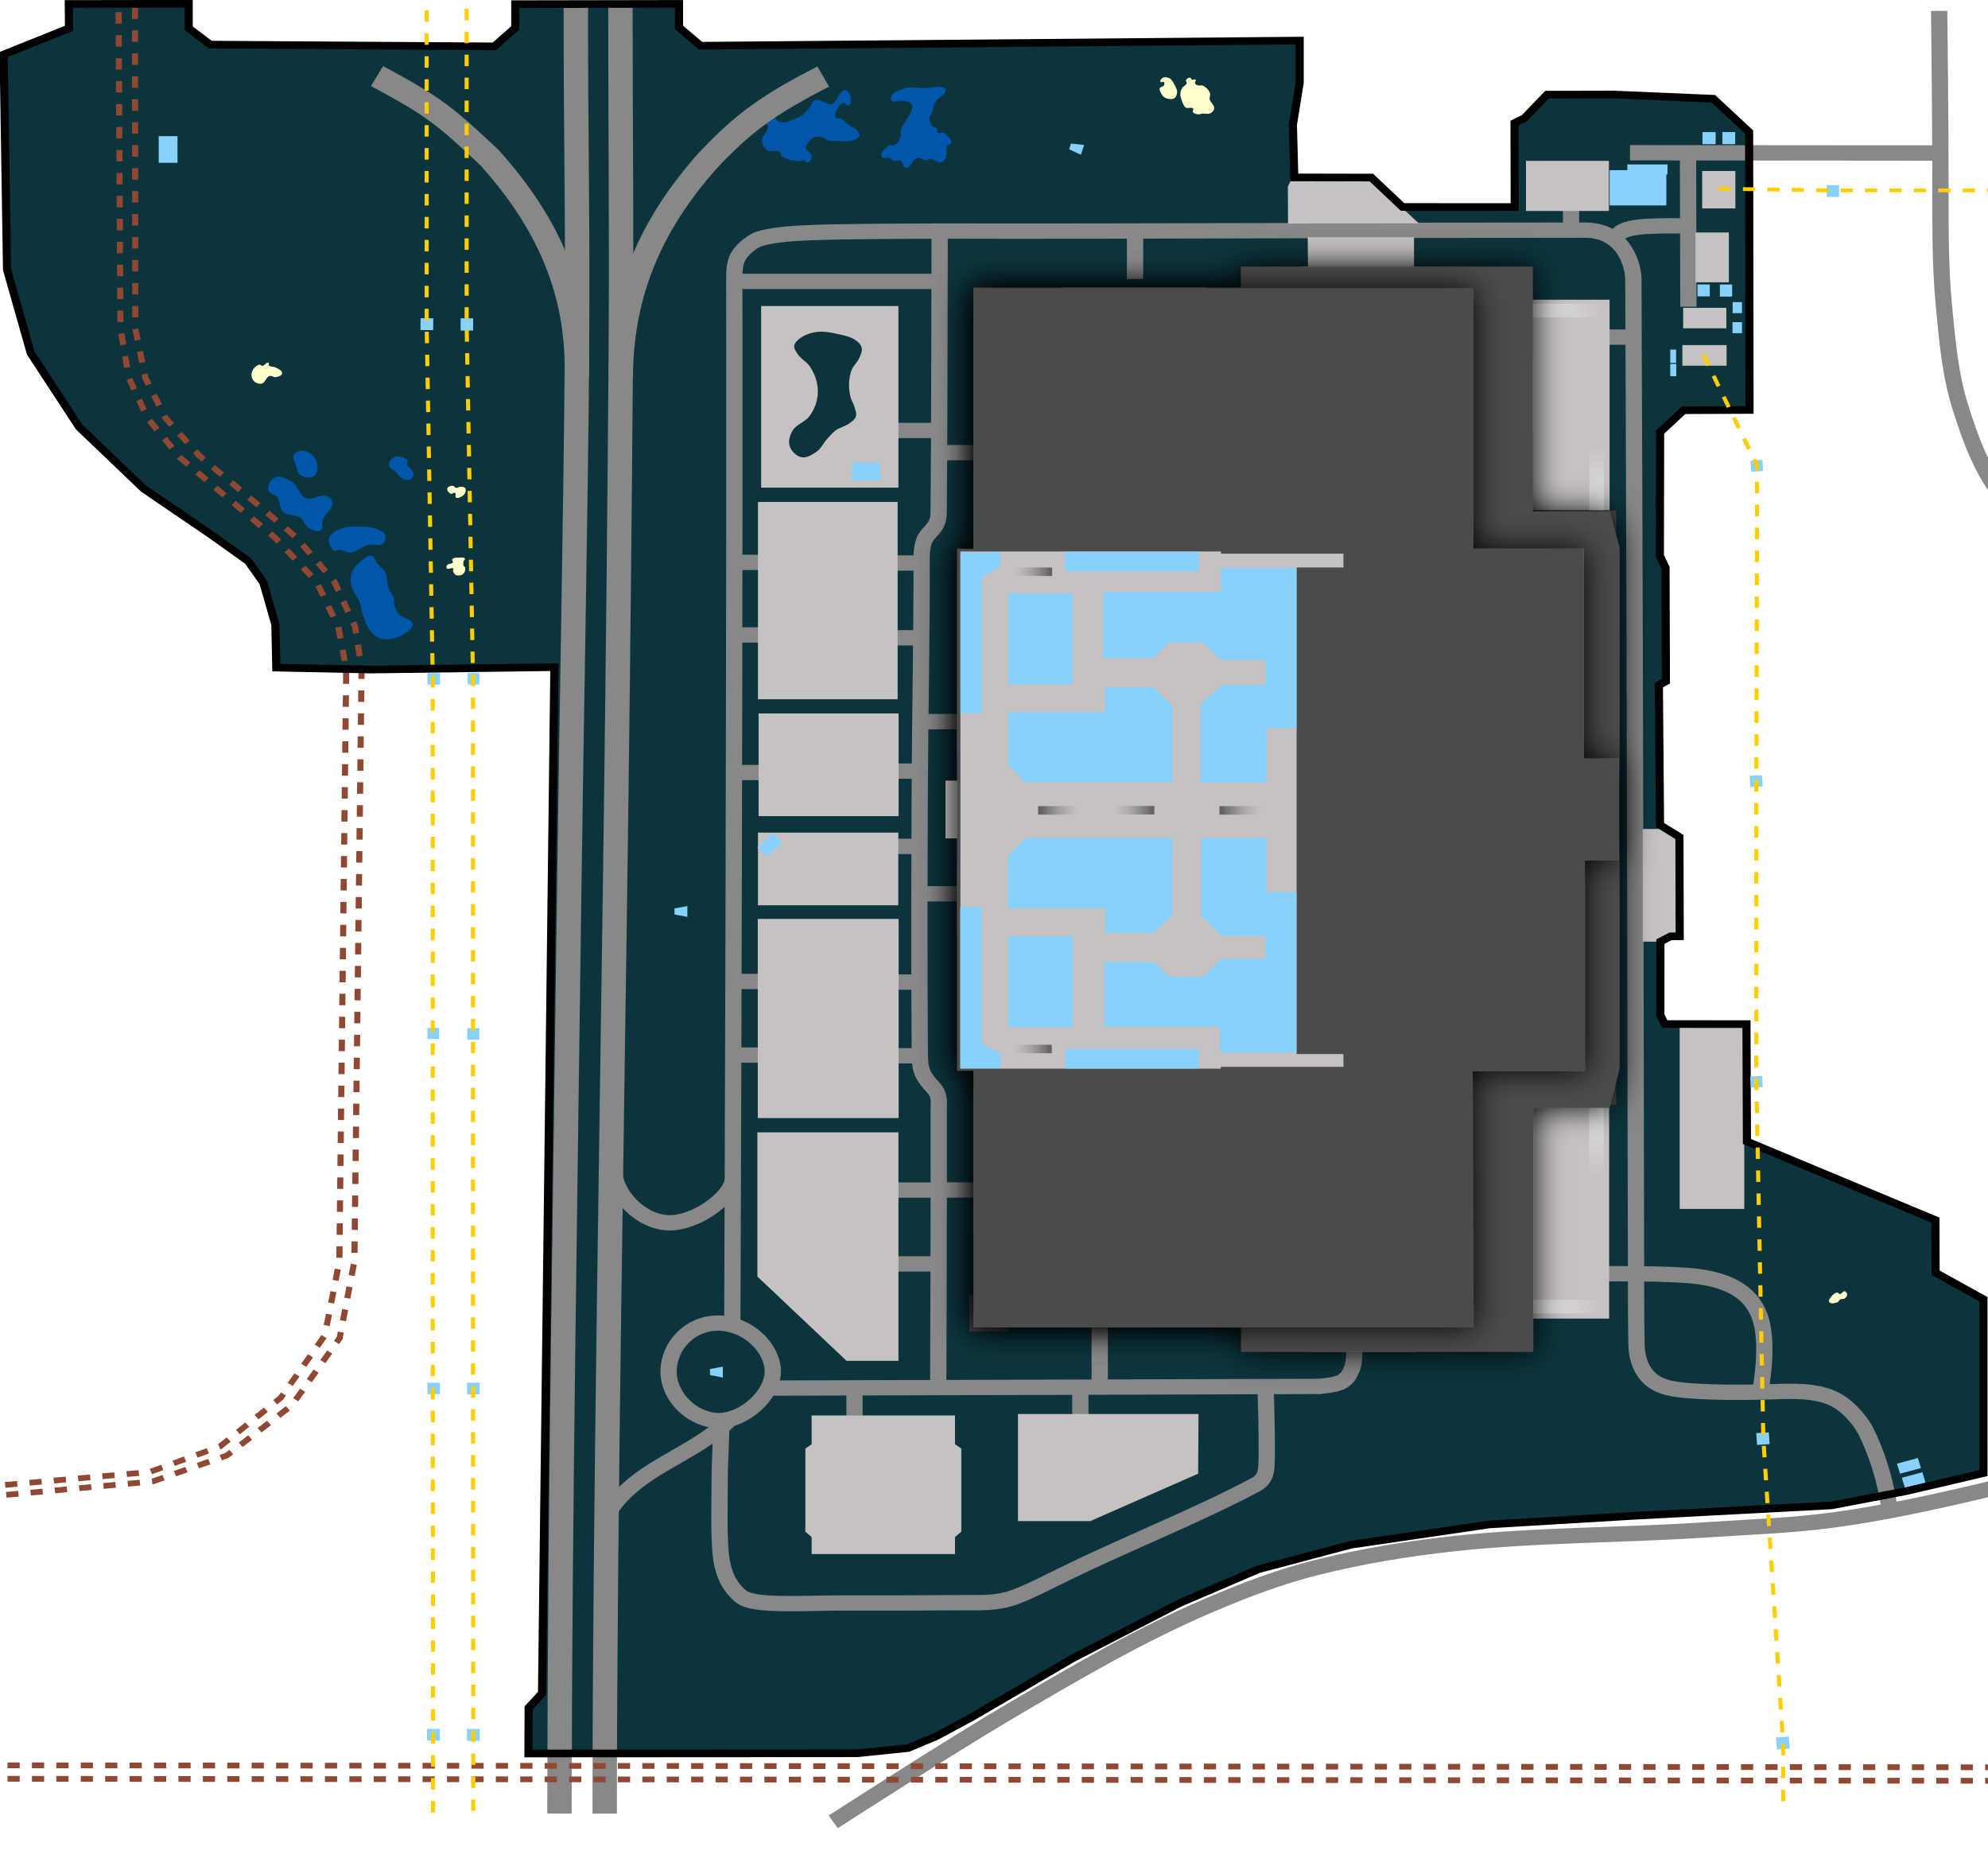
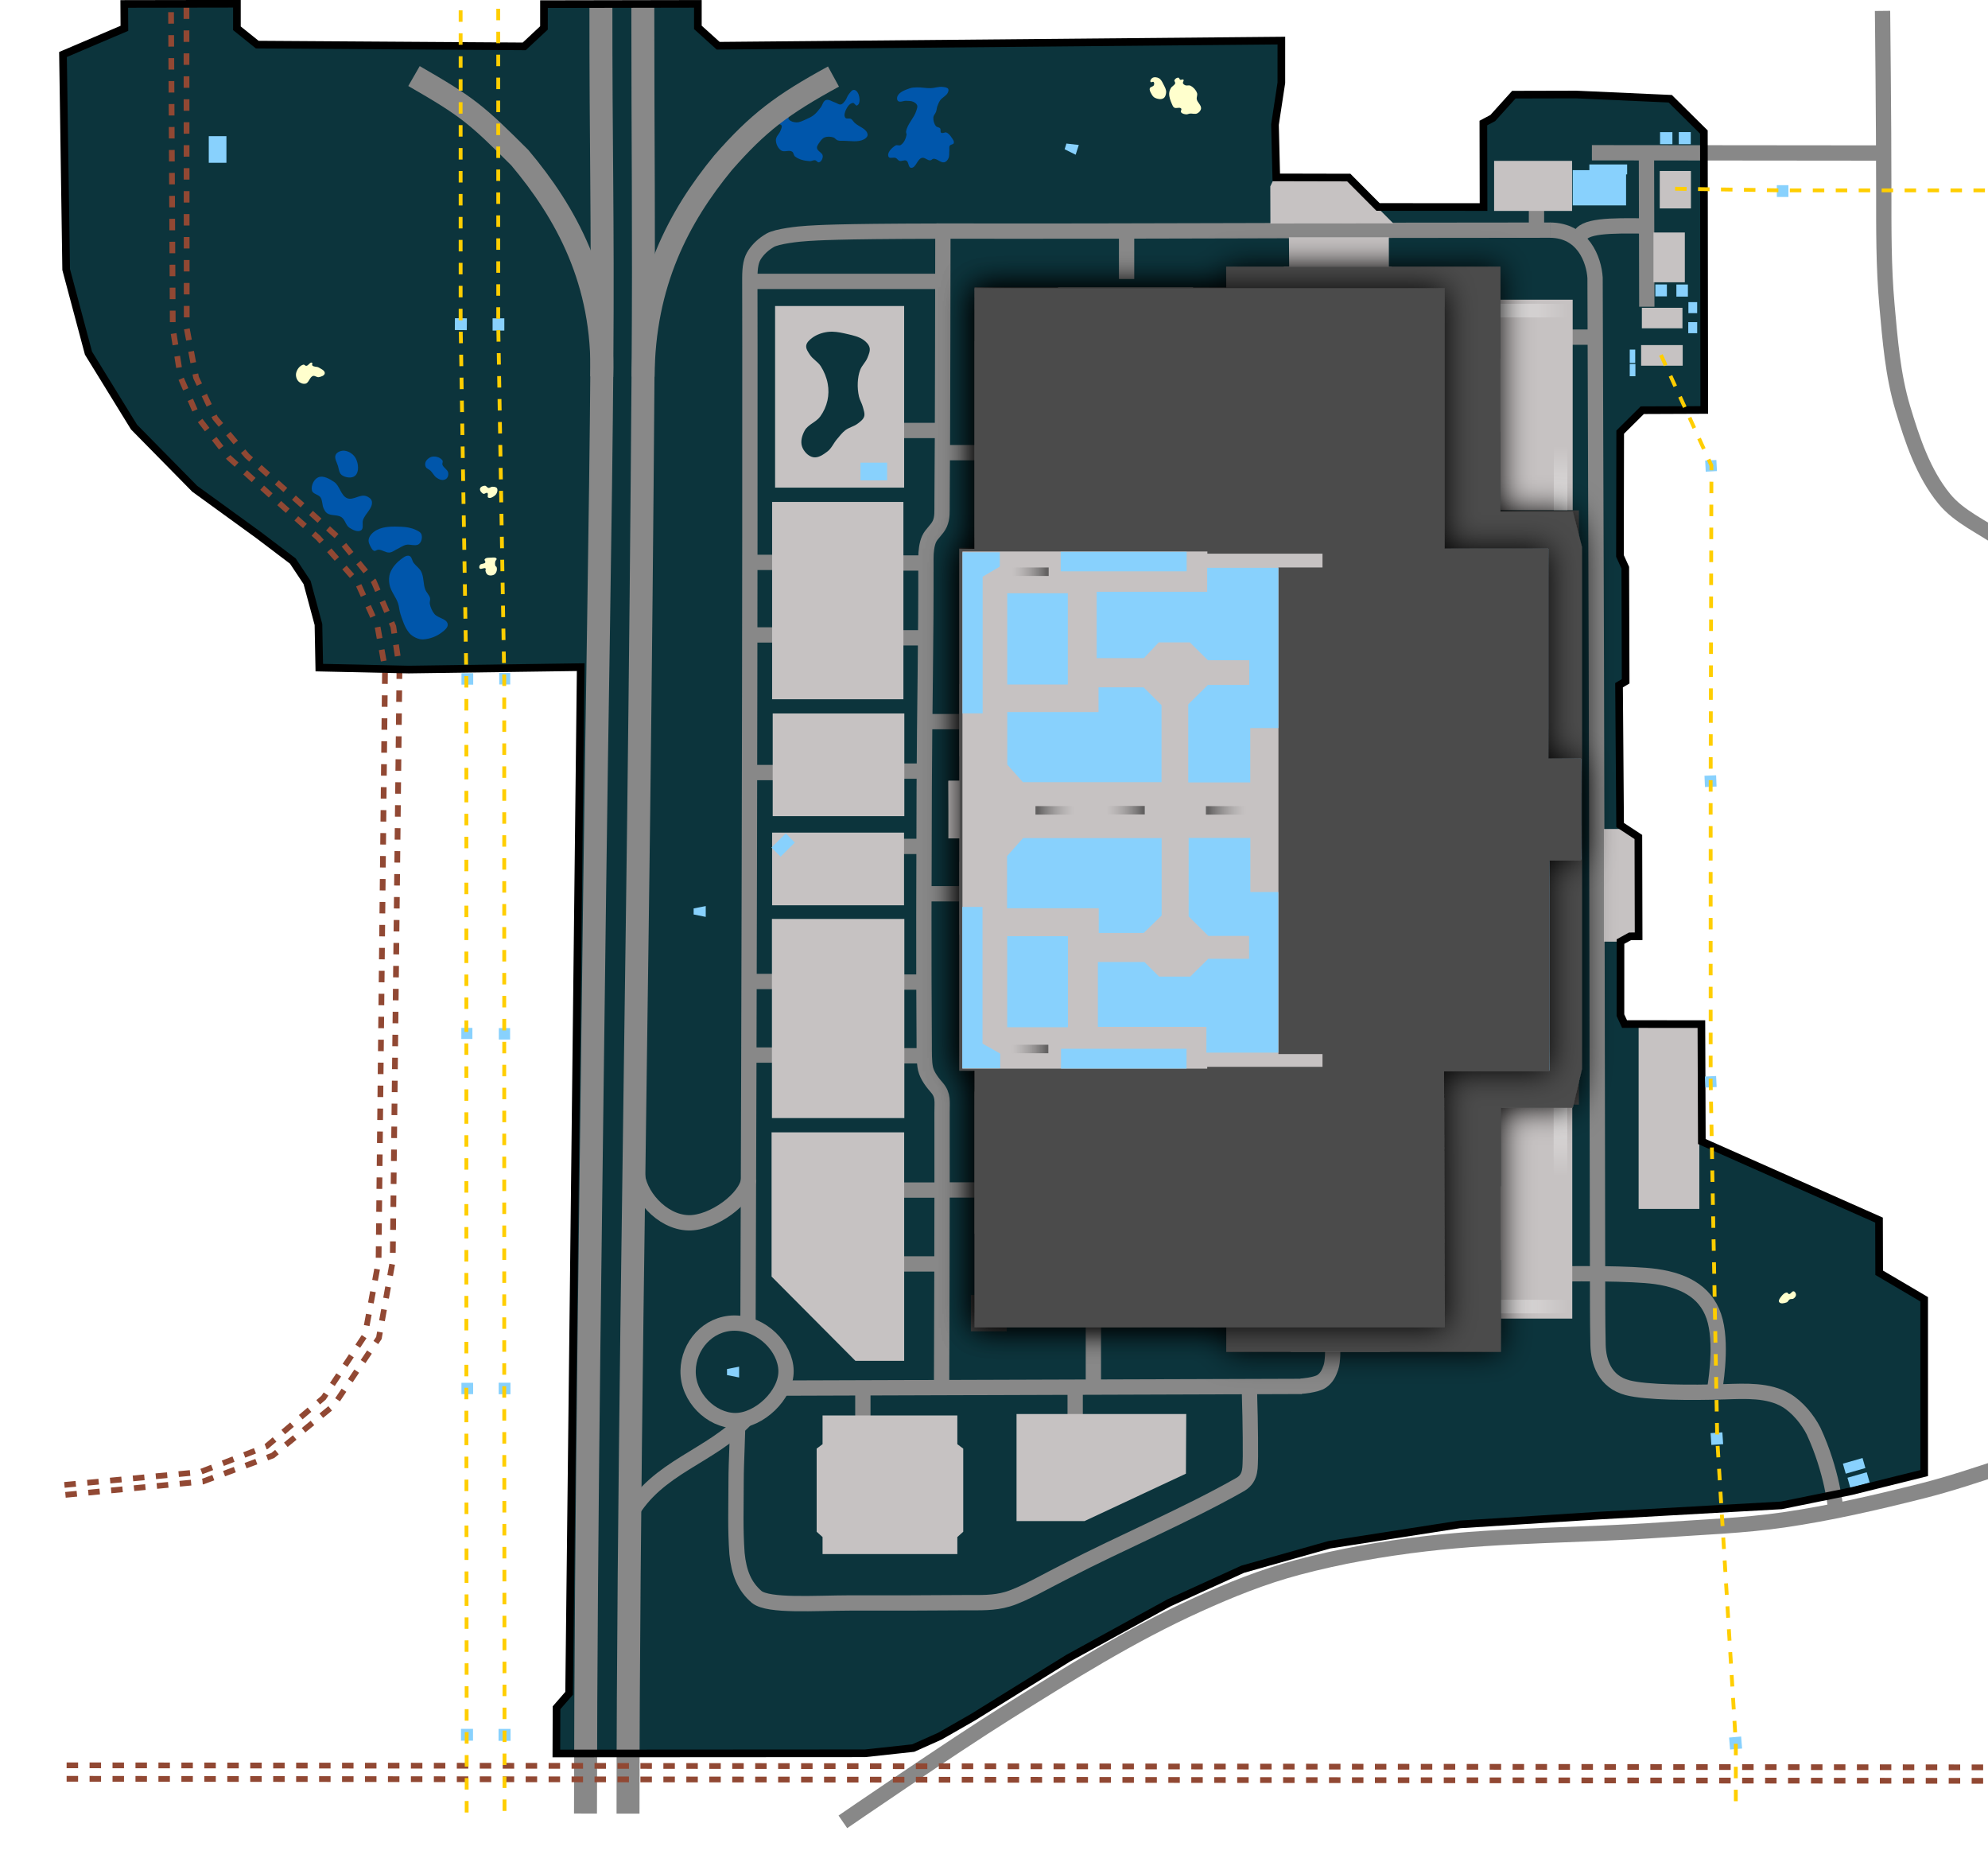
- <svg xmlns="http://www.w3.org/2000/svg" xmlns:xlink="http://www.w3.org/1999/xlink" xml:space="preserve" id="svg235" width="977.1" height="918.559" version="1.1" viewBox="0 0 977.1 977.1" preserveAspectRatio="none">
+ <svg xmlns="http://www.w3.org/2000/svg" xmlns:xlink="http://www.w3.org/1999/xlink" xml:space="preserve" id="svg235" width="977.1" height="918.559" version="1.1" viewBox="0 0 977.1 977.1">
  <style id="style_common">
    .cement { fill:#c6c2c2 }
    .land { fill:#0c343c }
    .rock { fill:#ffffcd }
    .water { fill:#0056ab }
    .wood { fill:#593700 }
    .tarmac { fill:#888 }
    .gravel { fill:#946d3e }
    .building { fill:#88d1fd }
    .map_border { fill:none;stroke:#000;stroke-width:4 }
    .fence { fill:none;stroke:#c4e3c3;stroke-width:1 }
    .road_tarmac { fill:none;stroke:#888 }
    .road_gravel { fill:none;stroke:#946d3e }
    .road_small { stroke-width:5 }
    .road_medium { stroke-width:8 }
    .road_large { stroke-width:12 }
    .railroad { fill:none;stroke:#914833;stroke-dasharray:6;stroke-width:3 }
    .danger { fill:red;fill-opacity:.4;stroke:red;stroke-dasharray:4,2;stroke-width:2 }
  </style>
  <style id="style_interchange">
    .shadow{filter:drop-shadow(0 0 8px #000)}
    .structure{ fill:#4b4b4b }
    .powerline{ fill:none;stroke:#ffce00;stroke-width:2;stroke-miterlimit:10;stroke-dasharray:6,6 }
  </style>
  <defs id="defs1">
    <linearGradient id="rampDown_l2r">
      <stop id="stop200" offset="0" style="stop-color:#777777;stop-opacity:0;" />
      <stop id="stop199" offset="1" style="stop-color:#000000;stop-opacity:0.5;" />
    </linearGradient>
    <linearGradient id="rampDown_r2l">
      <stop id="stop84" offset="0" style="stop-color:#000000;stop-opacity:0.5;" />
      <stop id="stop85" offset="1" style="stop-color:#777777;stop-opacity:0;" />
    </linearGradient>
    <linearGradient id="rampUp_l2r">
      <stop id="stop168" offset="0" style="stop-color:#ffffff;stop-opacity:0;" />
      <stop id="stop169" offset="1" style="stop-color:#ffffff;stop-opacity:0.5;" />
    </linearGradient>
    <linearGradient id="rampUp_r2l">
      <stop id="stop176" offset="0" style="stop-color:#ffffff;stop-opacity:0.5;" />
      <stop id="stop175" offset="1" style="stop-color:#ffffff;stop-opacity:0;" />
    </linearGradient>
    <linearGradient xlink:href="#rampDown_l2r" id="linearGradient199" x1="559.72" x2="580.328" y1="616.028" y2="616.028" gradientUnits="userSpaceOnUse" />
    <linearGradient xlink:href="#rampDown_l2r" id="linearGradient204" x1="615.41" x2="636.924" y1="475.45" y2="475.45" gradientUnits="userSpaceOnUse" />
    <linearGradient xlink:href="#rampDown_l2r" id="linearGradient208" x1="559.918" x2="580.392" y1="335.181" y2="335.181" gradientUnits="userSpaceOnUse" />
    <linearGradient xlink:href="#rampDown_l2r" id="linearGradient244" x1="654.3" x2="666.345" y1="622.466" y2="622.466" gradientUnits="userSpaceOnUse" />
    <linearGradient xlink:href="#rampDown_r2l" id="linearGradient178" x1="534.583" x2="551.118" y1="475.259" y2="475.259" gradientUnits="userSpaceOnUse" />
    <linearGradient xlink:href="#rampDown_r2l" id="linearGradient183" x1="562.593" x2="578.763" y1="648.223" y2="648.223" gradientUnits="userSpaceOnUse" />
    <linearGradient xlink:href="#rampDown_r2l" id="linearGradient185" x1="689.426" x2="716.388" y1="638.206" y2="638.206" gradientUnits="userSpaceOnUse" />
    <linearGradient xlink:href="#rampDown_r2l" id="linearGradient190" x1="653.566" x2="665.019" y1="326.371" y2="326.371" gradientUnits="userSpaceOnUse" />
    <linearGradient xlink:href="#rampDown_r2l" id="linearGradient192" x1="563.652" x2="577.103" y1="216.613" y2="216.613" gradientUnits="userSpaceOnUse" />
    <linearGradient xlink:href="#rampDown_r2l" id="linearGradient194" x1="547.947" x2="578.655" y1="313.955" y2="313.955" gradientUnits="userSpaceOnUse" />
    <linearGradient xlink:href="#rampDown_r2l" id="linearGradient202" x1="675.547" x2="697.621" y1="475.556" y2="475.556" gradientUnits="userSpaceOnUse" />
    <linearGradient xlink:href="#rampDown_r2l" id="linearGradient206" x1="575.148" x2="596.969" y1="475.676" y2="475.676" gradientUnits="userSpaceOnUse" />
    <linearGradient xlink:href="#rampDown_r2l" id="linearGradient240" x1="887.882" x2="887.882" y1="481.813" y2="469.194" gradientUnits="userSpaceOnUse" />
    <linearGradient xlink:href="#rampDown_r2l" id="linearGradient84" x1="655.973" x2="655.973" y1="565.05" y2="554.986" gradientUnits="userSpaceOnUse" />
    <linearGradient xlink:href="#rampUp_l2r" id="linearGradient169" x1="674.614" x2="687.492" y1="475.591" y2="475.591" gradientUnits="userSpaceOnUse" />
    <linearGradient xlink:href="#rampUp_l2r" id="linearGradient175" x1="574.559" x2="586.747" y1="475.591" y2="475.591" gradientUnits="userSpaceOnUse" />
    <linearGradient xlink:href="#rampUp_l2r" id="linearGradient229" x1="566.338" x2="574.468" y1="216.6" y2="216.6" gradientUnits="userSpaceOnUse" />
    <linearGradient xlink:href="#rampUp_l2r" id="linearGradient231" x1="547.768" x2="566.721" y1="314.02" y2="314.02" gradientUnits="userSpaceOnUse" />
    <linearGradient xlink:href="#rampUp_l2r" id="linearGradient233" x1="534.908" x2="545.617" y1="475.273" y2="475.273" gradientUnits="userSpaceOnUse" />
    <linearGradient xlink:href="#rampUp_l2r" id="linearGradient235" x1="563.23" x2="574.456" y1="648.18" y2="648.18" gradientUnits="userSpaceOnUse" />
    <linearGradient xlink:href="#rampUp_l2r" id="linearGradient237" x1="652.08" x2="652.08" y1="570.197" y2="552.706" gradientUnits="userSpaceOnUse" />
    <linearGradient xlink:href="#rampUp_l2r" id="linearGradient239" x1="688.48" x2="705.508" y1="638.044" y2="638.044" gradientUnits="userSpaceOnUse" />
    <linearGradient xlink:href="#rampUp_r2l" id="linearGradient173" x1="624.846" x2="637.665" y1="475.41" y2="475.41" gradientUnits="userSpaceOnUse" />
    <linearGradient xlink:href="#rampUp_r2l" id="linearGradient180" x1="569.985" x2="582.735" y1="615.862" y2="615.862" gradientUnits="userSpaceOnUse" />
    <linearGradient xlink:href="#rampUp_r2l" id="linearGradient187" x1="569.395" x2="583.138" y1="335.232" y2="335.232" gradientUnits="userSpaceOnUse" />
    <linearGradient xlink:href="#rampUp_r2l" id="linearGradient219" x1="887.768" x2="887.768" y1="481.878" y2="469.138" gradientUnits="userSpaceOnUse" />
    <linearGradient xlink:href="#rampUp_r2l" id="linearGradient221" x1="882.455" x2="882.455" y1="298.96" y2="261.574" gradientUnits="userSpaceOnUse" />
    <linearGradient xlink:href="#rampUp_r2l" id="linearGradient223" x1="848.279" x2="886.75" y1="182.324" y2="182.324" gradientUnits="userSpaceOnUse" />
    <linearGradient xlink:href="#rampUp_r2l" id="linearGradient225" x1="882.449" x2="882.449" y1="650.491" y2="691.245" gradientUnits="userSpaceOnUse" />
    <linearGradient xlink:href="#rampUp_r2l" id="linearGradient227" x1="848.471" x2="886.866" y1="767.817" y2="767.817" gradientUnits="userSpaceOnUse" />
    <linearGradient xlink:href="#rampUp_r2l" id="linearGradient242" x1="660.831" x2="668.614" y1="326.469" y2="326.469" gradientUnits="userSpaceOnUse" />
    <linearGradient xlink:href="#rampUp_r2l" id="linearGradient246" x1="660.571" x2="669.358" y1="622.62" y2="622.62" gradientUnits="userSpaceOnUse" />
  </defs>
  <g id="Ground_Level" data-name="Ground Level">
    <g id="Base_Terrain" class="land" data-name="Base Terrain">
      <path d="m816.069 530.62 2.145 4.638 40.176.043.231 61.355 92.636 41.079.08 27.516 23.521 13.856.018 90.846-37.972 9.438-36.744 7.449-96.386 5.404-71.785 4.546-68.048 10.614-45.401 12.824-38.391 17.498-52.854 29.013-49.816 30.879-17.22 9.853-13.949 6.225-25.19 2.73-161.375.098.085-23.886 6.578-7.562 6.071-536.368-89.927 1.258-46.756-1.014-.439-22.528-5.931-21.96-7.45-11.209-18.054-13.67-33.258-24.122-31.744-32.266-23.791-38.609-11.672-43.721L1.796 28.49 33.901 14.808l-.075-12.738 58.9-.101V14.773l10.636 8.546 139.573.925 10.325-9.642.01-12.427 80.452-.152V14.306l10.629 9.602 294.436-2.689-.005 22.034-3.329 21.897.679 27.578 37.898.084 15.306 15.373 55.157.034-.096-43.904 4.918-2.611 11.036-12.225 32.516-.08 49.232 2.214 17.588 17.406.201 145.256-32.401.133-11.547 11.464-.123 64.705 2.782 6.141.185 59.389-3.449 2.054.56 73.058 9.544 6.268.131 51.896-4.503.032-4.977 2.732z" />
    </g>
    <g id="Water" class="water">
      <path d="M190.207 334.203c3.412-.247 6.891-1.532 9.604-3.617 1.417-1.09 3.381-2.597 3.118-4.365-.433-2.904-5.161-3.063-6.985-5.363-1.191-1.502-2.005-3.357-2.37-5.239-.19-.98.355-2.022.125-2.993-.395-1.666-1.883-2.891-2.494-4.49-1.142-2.987-.679-6.501-2.121-9.355-.917-1.815-2.786-2.977-3.991-4.615-.841-1.143-.891-3.193-2.245-3.617-1.599-.501-3.289.971-4.615 1.996-2.297 1.774-4.334 4.146-5.363 6.86-.724 1.908-.746 4.104-.374 6.111.657 3.549 3.344 6.431 4.49 9.854.608 1.817.634 3.796 1.247 5.612 1.142 3.384 2.245 6.951 4.49 9.729.915 1.131 2.169 2.013 3.492 2.619 1.239.567 2.633.972 3.992.873z" />
      <path d="M166.634 287.306c2.016-.036 3.853 1.675 5.862 1.497 1.501-.133 2.752-1.23 4.116-1.871 1.464-.688 2.802-1.702 4.365-2.12 2.255-.604 5.197 1.002 6.985-.499 1.312-1.102 1.799-3.366 1.247-4.989-.41-1.205-1.844-1.824-2.994-2.37-2.269-1.077-4.849-1.515-7.358-1.621-4.4-.186-9.219-.343-13.097 1.746-1.842.992-3.673 2.694-4.115 4.739-.34 1.569.55 3.236 1.371 4.615.362.606.814 1.323 1.497 1.497.714.182 1.384-.61 2.121-.624z" />
      <path d="M143.493 251.855c-2.396-1.582-5.677-3.53-8.29-2.341-2.302 1.048-3.809 4.395-3.243 6.86.43 1.874 3.43 2.014 4.49 3.617 1.096 1.658.769 3.942 1.621 5.738.435.917.918 1.908 1.747 2.494 2.148 1.521 5.434.635 7.608 2.121 1.888 1.29 2.195 4.246 4.116 5.488 1.748 1.129 4.355 2.507 6.094 1.363 1.518-.998.456-3.626 1.015-5.355 1.116-3.451 5.359-6.303 4.615-9.853-.284-1.356-1.803-2.329-3.127-2.738-3.121-.966-6.705 2.399-9.732 1.168-3.399-1.381-3.852-6.542-6.914-8.562z" />
      <path d="M195.071 238.663c-1.477.189-2.94 1.294-3.617 2.62-.416.814-.396 1.919 0 2.744.461.959 1.728 1.256 2.494 1.995 1.147 1.105 1.817 2.701 3.119 3.617.947.667 2.085 1.277 3.242 1.247.819-.02 1.728-.362 2.246-.997.617-.759.825-1.911.623-2.869-.349-1.66-2.469-2.503-2.993-4.116-.232-.712.422-1.627 0-2.245-1.032-1.511-3.299-2.228-5.114-1.996z" />
      <path d="M148.915 235.579c-1.646-.143-3.751.596-4.507 2.065-.904 1.758.551 3.931 1.127 5.822.515 1.69.613 3.876 2.066 4.882 1.905 1.32 5.242 1.852 6.948.282 2.189-2.016 1.705-6.258.375-8.92-1.086-2.175-3.587-3.922-6.009-4.131z" />
      <path d="M374.511 73.191c.011 2.038 1.084 4.298 2.762 5.455 1.579 1.089 4.105-.423 5.724.606.842.535.766 1.942 1.549 2.559 2.091 1.648 4.955 2.229 7.61 2.424.976.072 1.931-.631 2.896-.471.753.125 1.285 1.284 2.02 1.077 1.231-.345 2.013-2.023 1.953-3.3-.08-1.718-2.836-2.467-3.03-4.176-.11-.969.599-1.885 1.145-2.694.746-1.105 1.596-2.318 2.828-2.829 1.431-.593 3.171-.47 4.647 0 .813.259 1.286 1.189 2.088 1.482 1.016.371 2.151.265 3.233.269 3.579.014 7.569.912 10.708-.808.885-.485 1.913-1.419 1.818-2.425-.291-3.085-4.667-4.083-6.869-6.263-.633-.626-1.043-1.518-1.819-1.953-.879-.493-2.357.2-2.963-.606-.839-1.116-.255-2.911.337-4.176.72-1.538 1.948-3.385 3.636-3.569.843-.092 1.371 1.665 2.156 1.347 1.478-.6 1.463-3.084 1.144-4.647-.291-1.43-1.178-3.324-2.626-3.502-1.235-.151-2.098 1.402-2.896 2.357-.805.964-1.025 2.327-1.818 3.3-.634.777-1.305 1.765-2.29 1.953-1.025.196-1.964-.709-2.963-1.01-1.601-.483-3.279-1.853-4.849-1.28-1.468.537-1.722 2.615-2.694 3.839-1.088 1.369-2.136 2.814-3.502 3.906-1.225.979-2.669 1.669-4.108 2.29-1.643.709-3.33 1.672-5.118 1.616-1.371-.043-2.948-.439-3.839-1.482-.761-.89.223-2.769-.741-3.435-1.233-.851-3.277-.265-4.445.673-1.218.979-2.249 2.92-1.684 4.378.4 1.03 2.471.493 2.964 1.482.387.776-.199 1.736-.472 2.559-.591 1.782-2.501 3.174-2.492 5.051z" />
      <path d="M438.363 52.775c-.64-.57-.623-1.789-.248-2.559 1.101-2.257 3.997-3.185 6.357-4.045 1.174-.428 2.466-.448 3.715-.495 2.424-.092 4.84.471 7.265.413 2.102-.051 4.187-.923 6.274-.66 1.019.129 2.356.195 2.889 1.073.345.569.045 1.383-.248 1.981-.82 1.678-2.886 2.436-3.962 3.963-.667.946-1.104 2.045-1.486 3.137-.318.907-.344 1.899-.661 2.807-.361 1.034-1.316 1.88-1.403 2.972-.124 1.571.338 3.308 1.321 4.54.53.664 1.72.557 2.229 1.238.455.61-.082 1.733.495 2.229.314.269.826.107 1.239.083.447-.027.89-.37 1.32-.248 1.255.358 2.152 1.565 2.89 2.642.6.877 1.485 1.961 1.156 2.972-.254.777-1.64.623-2.064 1.321-.474.779-.15 1.818-.248 2.724-.143 1.323.102 2.773-.495 3.963-.428.852-1.136 1.764-2.064 1.981-1.966.461-3.768-1.998-5.779-1.816-.588.053-.98.769-1.568.826-1.517.145-2.889-1.653-4.376-1.321-2.529.565-3.21 5.544-5.779 5.201-1.46-.195-1.092-3.025-2.394-3.715-1.07-.568-2.483.464-3.632.083-.763-.253-1.164-1.16-1.899-1.486-1.174-.522-3.271.512-3.797-.66-.942-2.097 1.676-4.653 3.632-5.861.776-.479 1.956.243 2.724-.248 1.714-1.095 2.668-3.286 3.055-5.284.111-.573-.34-1.157-.248-1.734.637-3.999 4.171-7.029 5.366-10.897.287-.929.75-1.977.413-2.889-.317-.86-1.23-1.437-2.064-1.816-1.137-.517-2.468-.425-3.715-.495-1.401-.079-3.162 1.016-4.21.083z" />
    </g>
    <g id="Structure" class="structure">
      <path d="m753.2 139.421-143.313.015v10.694H478.383v136.242h-7.971v272.834h7.921v117.698h-1.866v18.947h18.704v-2.246h114.874v13.026h143.412l.29-129.237h40.604V266.772h-41.443z" />
    </g>
    <g id="Roads" class="road_tarmac">
      <g id="Normal_Roads" class="road_medium" data-name="Normal Roads">
        <path d="M297.988 792.235c14.514-25.829 42.63-30.618 61.465-51.118" />
        <path d="M379.821 716.477c.227 12.606-14.117 26.222-26.725 26.062-12.291-.158-24.699-11.961-24.477-26.062.214-13.064 10.305-24.768 24.074-24.92 14.6-.054 26.908 12.735 27.128 24.92z" />
        <path d="M301.997 612.56c.195 11.491 12.638 26.263 26.811 26.582 12.852.288 30.38-12.701 31.501-22.739" />
        <path d="M359.939 691.106c1.321-372.342.972-539.185.949-545.514-.023-6.329.745-9.868 2.59-12.613 1.845-2.745 4.422-5.271 8.032-7.376 3.61-2.105 14.905-3.363 19.675-3.623 4.771-.26 13.585-1.076 68.095-1.173" />
        <path d="M665.64 704.86s.169 6.878-.985 9.987c-.96 2.69-1.992 5.192-4.786 7.135-2.928 2.036-10.856 2.577-10.856 2.577" />
        <path d="m649.46 724.66-270.824.884" />
        <path d="M622.084 723.162c.009 6.913.238 11.697.349 17.224.169 8.511.201 13.852.178 20.922-.28 5.229.651 10.977-5.13 14.502-28.254 16.081-62.396 30.406-91.5 45.511-8.95 4.446-22.016 12.08-30.262 14.524-7.477 2.215-14.419 1.799-22.216 1.847-20.106.123-38.313.233-60.127.154-18.706.042-42.61 1.847-48.871-3.131-6.481-5.55-9.34-12.792-10.319-22.695-.946-13.264-.479-23.843-.472-37.625.006-10.957.957-24.531.774-32.971" />
        <path d="M461.83 121.814s-.121 113.096-.434 141.108c-.05 4.421.283 7.601-1.197 10.89-1.386 3.083-4.262 5.04-5.583 7.926-1.215 2.658-1.666 6.672-1.657 9.79.125 43.479-.741 80.121-.89 120.184-.165 44.759-.337 89.709 0 134.278.026 3.371-.114 9.167.672 12.593.914 3.986 3.991 7.626 5.952 9.899 3.469 4.023 2.682 7.418 2.698 12.778.127 46.257-.239 140.566-.239 140.566" />
        <path d="M458.678 120.766c109.513.22 210.884-.521 320.668-.476" />
        <path d="M865.294 726.364s3.976-21.391.359-35.737c-3.619-14.345-14.901-21.096-30.913-23.378-12.999-1.853-44.156-1.46-44.156-1.46" />
        <path d="M804.108 666.926c-.166-48.595-.157-224.139-1.309-521.737-.584-9.27-6.133-24.868-23.61-24.893" />
        <path d="M928.608 788.664s-1.77-19.587-11.561-40.655c-3.032-6.024-8.537-12.665-14.343-16.093-9.284-5.477-21.34-4.802-32.03-4.461-17.847.57-41.109.451-50.892-2.114-11.832-3.101-15.228-13.359-15.429-22.457-.29-13.025-.224-29.371-.245-35.468" />
        <path d="M440.026 660.637h18.958" />
        <path d="M440.353 622.038h18.23" />
        <path d="M438.953 551.842h11.213" />
        <path d="M438.588 513.321h12.005" />
        <path d="M438.565 442.399h12.005" />
        <path d="M375.792 513.006h-13.28" />
        <path d="M375.792 551.477h-13.371" />
        <path d="M377.003 403.803H362.33" />
        <path d="M438.766 333.368h12.005" />
        <path d="M439.211 294.275h11.56" />
        <path d="M377.731 293.95h-15.777" />
        <path d="M377.395 331.869h-15.777" />
        <path d="M440.38 225.005h18.514" />
        <path d="M360.529 147.078h100.137" />
        <path d="M557.872 121.847v23.994" />
        <path d="M540.512 721.918v-31.135" />
        <path d="M530.987 723.493v15.828" />
        <path d="M419.982 727.628v14.124" />
        <path d="M451.375 403.056H439.37" />
        <path d="M790.79 176.219h15.226" />
        <path d="M462.993 236.599h18.514" />
        <path d="M454.276 377.185h18.513" />
        <path d="M454.562 467.165h18.513" />
        <path d="M462.355 621.979h18.514" />
        <path d="M772.168 109.12v8.945" />
        <path d="m829.667 81.779.183 78.53" />
        <path d="m954.165 79.985-153.021-.15" />
        <path d="M828.682 118.11c-17.28-.202-32.747-.317-33.909 6.061" />
        <path d="M1192.12 743.125s-48.74 1.164-73 3.289c-20.26 1.774-40.6 3.689-60.5 7.891-28.84 6.091-56.25 17.803-84.838 24.991-23.894 6.006-47.958 11.585-72.341 15.125-21.113 3.067-42.506 3.761-63.789 5.261-41.18 2.903-82.634 2.433-123.636 7.234-22.55 2.641-44.649 6.501-66.595 12.321-18.23 4.834-35.366 11.77-52.545 19.554-34.948 15.836-67.128 36.028-99.653 56.382-28.817 18.034-85.692 57.081-85.692 57.081" />
        <path d="M1060.73 753.004s2.48-254.858 3.26-383.25c.08-12.184-1.07-24.57-4.4-36.288-2.97-10.406-6.74-21.141-13.67-29.446-8.04-9.617-20.55-14.355-30.74-21.642-9.97-7.129-21.986-12.12-29.758-21.599-11.026-13.457-16.753-30.775-21.751-47.439-5.202-17.344-6.625-35.656-8.252-53.69-1.814-20.111-1.672-40.364-1.672-60.557.009-35.018-.649-93.394-.649-93.394" />
      </g>
      <g id="Highways" class="road_large">
        <path d="M404.624 40.014c-26.897 14.676-39.424 24.139-57.743 45.085-23.053 28.049-41.54 62.746-41.782 111.785" />
        <path d="M274.968 947.923c.148-153.392 2.956-330.318 4.832-484.737.938-77.21 3.189-196.881 3.744-274.029.556-77.149-.585-111.774-.511-188.473" />
        <path d="M185.312 39.755c28.247 16.232 32.586 20.032 55.308 42.648 24.094 28.658 44.204 64.643 42.85 114.469" />
        <path d="M297.208 947.95c0-153.401 3.694-367.166 5.571-521.626.938-77.23 1.727-154.46 2.281-231.557.553-77.097-.121-117.144-.121-193.843" />
      </g>
    </g>
    <g id="Rocks" class="rock">
      <path d="M124.848 199.267c.903.968 2.482 1.57 3.768 1.256 1.812-.443 2.111-3.472 3.894-4.02.981-.301 2.005.814 3.014.629 1.223-.225 3.019-.773 3.14-2.01.142-1.444-1.898-2.264-3.14-3.015-1.02-.616-2.651-.196-3.391-1.13-.287-.363.282-1.163-.125-1.382-1.008-.539-1.874 1.575-3.015 1.633-.543.028-.977-.75-1.507-.628-1.85.427-3.325 2.425-3.768 4.271-.353 1.471.099 3.289 1.13 4.396z" />
      <path d="M219.832 255.386c.233-.97 1.59-1.515 2.587-1.504.729.009 1.14 1.056 1.864 1.143.649.077 1.212-.585 1.865-.601.851-.022 1.904.022 2.466.661.4.456.366 1.211.24 1.804-.174.828-.653 1.65-1.323 2.166-.945.727-2.414 1.649-3.428 1.022-.693-.428.251-1.946-.421-2.406-.591-.404-1.446.7-2.105.421-.989-.418-1.995-1.663-1.745-2.706z" />
      <path d="M219.652 297.127c-.408-.444-.216-1.304.12-1.804.585-.871 2.376-.437 2.827-1.384.23-.483-.636-1.105-.361-1.564.599-.996 2.207-.857 3.368-.902.979-.037 2.444-.332 2.887.542.232.455-.554.883-.661 1.383-.168.784-.256 1.668.06 2.406.112.26.502.336.601.601.311.828.177 1.838-.18 2.647-.269.609-.768 1.188-1.383 1.443-.945.392-2.192.467-3.068-.06-.707-.426-1.04-1.356-1.203-2.165-.071-.356.36-.81.121-1.083-.688-.783-2.423.708-3.128-.06z" />
      <path d="M571.336 40.744c.964-.605 2.408-.404 3.412.131 1.244.662 1.848 2.16 2.494 3.413.635 1.229 1.387 2.556 1.313 3.938-.063 1.153-.454 2.555-1.444 3.15-1.277.768-3.124.393-4.463-.263-.835-.409-1.397-1.28-1.837-2.1-.472-.879-1.111-1.944-.788-2.888.284-.828 1.739-.778 2.1-1.575.236-.52.288-1.319-.131-1.706-.385-.357-1.287.439-1.575 0-.418-.639.272-1.694.919-2.1z" />
      <path d="M582.886 41.926c-.203.502.524 1.05.394 1.575-.268 1.083-1.678 1.525-2.232 2.494-.5.877-.892 1.878-.918 2.888-.05 1.899.68 3.773 1.443 5.513.293.667.569 1.444 1.182 1.837 1.041.668 2.898-.438 3.675.525.385.478-.451 1.313-.131 1.837.52.854 1.761 1.085 2.756 1.181.623.061 1.216-.317 1.837-.394 1.304-.16 2.766.461 3.938-.131.945-.478 1.843-1.442 1.969-2.494.211-1.769-1.886-3.109-2.232-4.856-.212-1.074.502-2.251.132-3.281-.577-1.603-1.892-3.038-3.413-3.806-.824-.416-1.91.106-2.756-.263-.483-.21-1-.555-1.181-1.05-.213-.581.667-1.37.262-1.837-.373-.43-1.188.235-1.706 0-.424-.192-.459-.982-.919-1.05-.817-.121-1.791.547-2.1 1.313z" />
      <path d="M899.989 677.837c.766-1.033 1.863-2.249 3.15-2.231.437.006.613.761 1.05.787.958.057 1.56-1.669 2.493-1.443.708.171 1.188 1.109 1.182 1.837-.009.789-.658 1.53-1.313 1.969-.556.372-1.379.078-1.969.394-.654.35-.884 1.302-1.575 1.575-1.221.482-3.187.946-3.937-.132-.553-.795.342-1.978.919-2.756z" />
    </g>
    <g id="Pavement" class="cement">
      <g id="Outdoors">
        <path d="m697.319 116.767-23.967-23.931-38.201.057-2.152 4.546.06 19.383" />
        <path d="M750.017 84.08v26.178h40.763V84.08Z" />
        <path d="M753.27 266.653V156.656h37.83v109.997z" />
        <path d="M836.617 108.941V89.374h16.313v19.567z" />
        <path d="M833.325 147.552v-26.03h16.411v26.03z" />
        <path d="M827.27 171.602v-10.717h21.225v10.717z" />
        <path d="M826.876 191.159v-10.788h21.746v10.788z" />
        <path d="M500.329 739.078v55.964h35.574l52.986-24.776.175-31.188z" />
        <path d="M374.1 159.958v94.911h67.476v-94.911zm29.993 13.414c2.631.058 5.28.645 7.842 1.245 2.963.695 6.116 1.36 8.56 3.172 1.334.988 2.651 2.344 3.014 3.963.39 1.74-.457 3.572-1.11 5.231-.902 2.295-2.926 4.039-3.805 6.342-.806 2.111-1.153 4.402-1.268 6.659-.124 2.437.099 4.912.634 7.292.433 1.926 1.587 3.635 2.06 5.55.395 1.604 1.133 3.34.635 4.915-.495 1.57-2.031 2.634-3.329 3.646-1.94 1.511-4.553 1.988-6.501 3.487-1.718 1.323-3.034 3.106-4.439 4.757-1.734 2.037-2.781 4.728-4.914 6.342-2.136 1.616-4.822 3.527-7.451 3.012-2.676-.526-5.025-3.113-5.867-5.708-.861-2.652.081-5.803 1.428-8.245 1.753-3.177 5.944-4.361 8.085-7.291 1.813-2.483 3.13-5.403 3.805-8.402.64-2.836.678-5.861.159-8.721-.59-3.244-1.872-6.416-3.646-9.195-1.488-2.332-4.218-3.695-5.709-6.025-.921-1.438-2.131-3.064-1.902-4.756.223-1.644 1.688-2.962 3.011-3.963 2.31-1.746 5.219-2.785 8.087-3.171.869-.118 1.744-.156 2.621-.136z" />
        <path d="M372.54 365.491V262.363h68.645v103.128z" />
        <path d="M372.853 426.591v-53.676h68.817v53.676z" />
        <path d="M372.54 473.186v-37.991h68.98v37.991z" />
        <path d="M372.452 584.402V480.308h69.224v104.094z" />
        <path d="M372.261 591.856v75.385l43.839 44.058h25.488V591.856Z" />
        <path d="M398.917 739.835v15.024l-3.084 2.312v43.457l3.084 2.772v8.899h70.467V803.4l3.084-2.772v-43.457l-3.084-2.312v-15.024z" />
        <path d="M807.415 433.295v58.902h8.776l4.716-2.908 4.607-.012-.001-51.637-9.322-4.345z" />
        <path d="M825.573 631.894v-95.446h31.733v95.446z" />
        <path d="M753.564 689.211V577.41h37.322v111.801z" />
        <path d="m694.997 139.56-.013-15.547h-52.238l.121 15.547" />
      </g>
      <g id="Garage">
        <path d="m640.058 139.454.306 147.744h-59.291v11.087h23.662v9.911H569.85V265.52h22.778V150.123h-70.597v59.451l-6.407.131.064-10.44-3.871-.08.033-12.249-9.61-8.672h-23.792v124.959h16.532l.003 54.312h-24.575v37.724h71.244v55.185h-71.244v38.149h66.334l-.325 103.897h-35.889v-9.508h11.127v-12.404h-33.28v74.297h34.136v48.654l53.259.153v-23.595h47.224v-97.231h24.856v-10.437h-24.856v-.009h-6.569v-2.862h-25.838v-12.111h22.823v1.042h-21.715v10.016l61.362.171v-12.372h.361v12.374h.288v147.835H695.5v-29.25h25.546v-18.657h32.886v-38.553H696.85v-61.058h80.636v-.161h.434v-32.682h16.315v-59.124H777.92v-18.937h16.315v-50.673H777.92v-18.176h16.315v-58.991H777.92v-35.578h-51.274v242.439h-83.191v11.765h-.474v-6.464h-22.89v-20.234h-5.35v-21.634H567.68v-14.247l5.064-.152-.128-12.706-4.936-.044v-15.511h54.179v-49.984H567.68l.029-63.067 45.782-.133v-7.109h60.703V286.56h24.449v-60.784l55.401-.13v-38.238l-32.696.129v-18.281h-24.777l-.176-29.802zM515.851 272.319h33.902v13.217h-33.902z" />
        <path d="M464.694 408.354h7.064v6.801h14.375v15.2h-14.476v7.164h-6.66z" />
      </g>
    </g>
    <g id="Ramps" class="road_small road_tarmac" transform="translate(-.000027 .187718) scale(.889258)">
      <g id="Big_Ramps" class="road_medium">
        <path d="M887.774 182.359h-40.707" style="stroke:url(#linearGradient223)" />
        <path d="M882.511 261.056v38.665" style="stroke:url(#linearGradient221)" />
        <path d="M882.425 692.379V649.25" style="stroke:url(#linearGradient225)" />
        <path d="M887.865 767.758h-40.459" style="stroke:url(#linearGradient227)" />
      </g>
      <path d="M655.935 571.142v-19.26" style="stroke:url(#linearGradient237);stroke-width:12" />
      <path d="M546.722 313.967h21.117" style="stroke:url(#linearGradient231)" />
      <path d="M565.164 216.675h10.421" style="stroke:url(#linearGradient229)" />
      <path d="M533.862 475.348h12.745" style="stroke:url(#linearGradient233)" />
      <path d="M562.426 648.287h12.938" style="stroke:url(#linearGradient235)" />
      <path d="M687.449 638.098h18.962" style="stroke:url(#linearGradient239)" />
      <path d="M887.832 468.502v14.181" style="stroke:url(#linearGradient219)" />
      <path d="M669.87 326.436h-10.201" style="stroke:url(#linearGradient242)" />
      <path d="M670.155 622.504H659.9" style="stroke:url(#linearGradient246)" />
    </g>
    <g id="Train_Tracks" class="railroad" data-name="Train Tracks">
      <path d="m2.542 776.146 70.972-6.723 34.676-13.434 29.825-25.398 21.634-32.581 7.143-38.784 3.372-309.83-3.879-21.637-10.66-23.604-20.353-23.011-17.624-15.649-29.107-26.277-16.026-20.699-9.225-21.195-4.093-25.753-.926-169.512" />
      <path d="m3.084 781.34 71.881-6.983 36.494-13.564 31.904-26.176 23.599-35.278 7.224-40.113 3.533-309.96-3.23-21.766-10.271-23.735-18.924-23.14-17.884-16.168-29.367-26.148-16.675-19.79-10.004-21.195-4.872-25.753-.146-169.512" />
      <path d="M3.694 922.704 1188.62 923.967" />
      <path d="M3.694 929.756 1188.62 931.019" />
    </g>
    <g id="Buildings" class="building">
      <path d="M823.895 190.235v6.416h-2.97v-6.416z" />
      <path d="M823.8 182.724v6.965h-2.875v-6.965z" />
      <path d="M856.188 168.381v5.781h-4.661v-5.781z" />
      <path d="M799.816 85.957v2.98h-8.694v18.437h27.889V91.158h.561v-5.201z" />
      <path d="M856.178 157.924v5.755h-4.577v-5.755z" />
      <path d="M851.338 148.713v6.319h-6.024v-6.319z" />
      <path d="M840.348 148.681v6.222h-6.03v-6.222z" />
      <path d="M852.833 69.034v6.333h-6.264v-6.333z" />
      <path d="M843.238 69.062v6.302h-6.457v-6.302z" />
      <path d="m372.231 443.004 7.447-7.388 4.744 4.78-7.447 7.389z" />
      <path d="M418.735 251.076h13.931v-9.243h-13.931z" />
      <path d="M637.137 528.687h-10.462v3.731h10.462z" />
      <path d="m933.863 770.275 10.279-2.946-1.502-5.241-10.279 2.947z" />
      <path d="m934.754 772.4 10.073-2.878 1.542 5.394-10.074 2.878z" />
      <path d="M78.011 71.169V85.09h9.235V71.169Z" />
      <path d="M348.959 715.574v3.164l6.329 1.26v-5.659z" />
      <path d="m531.245 80.876 1.638-5.099-6.476-.744-.93 2.977z" />
      <path d="M331.513 474.824v3.164l6.329 1.26v-5.659z" />
    </g>
    <g id="Limit" class="map_border">
      <path d="m816.069 530.62 2.145 4.638 40.176.043.231 61.355 92.636 41.079.08 27.516 23.521 13.856.018 90.846-37.972 9.438-36.744 7.449-96.386 5.404-71.785 4.546-68.048 10.614-45.401 12.824-38.391 17.498-52.854 29.013-49.816 30.879-17.22 9.853-13.949 6.225-25.19 2.73-161.375.098.085-23.886 6.578-7.562 6.071-536.368-89.927 1.258-46.756-1.014-.439-22.528-5.931-21.96-7.45-11.209-18.054-13.67-33.258-24.122-31.744-32.266-23.791-38.609-11.672-43.721L1.796 28.49 33.901 14.808l-.075-12.738 58.9-.101V14.773l10.636 8.546 139.573.925 10.325-9.642.01-12.427 80.452-.152V14.306l10.629 9.602 294.436-2.689-.005 22.034-3.329 21.897.679 27.578 37.898.084 15.306 15.373 55.157.034-.096-43.904 4.918-2.611 11.036-12.225 32.516-.08 49.232 2.214 17.588 17.406.201 145.256-32.401.133-11.547 11.464-.123 64.705 2.782 6.141.185 59.389-3.449 2.054.56 73.058 9.544 6.268.131 51.896-4.503.032-4.977 2.732z" />
    </g>
    <g id="Powerline_Towers" class="building">
      <path d="m206.713 166.32 6.246.056-.056 6.186-6.246-.057z" />
      <path d="M226.406 166.376h6.133v6.414h-6.133z" />
      <path d="M210.129 351.863h6.138v5.99h-6.138z" />
      <path d="M229.878 351.765h5.742v5.989h-5.742z" />
      <path d="M210.062 537.267h5.785v5.784h-5.785z" />
      <path d="M229.66 537.381h5.898v5.974h-5.898z" />
      <path d="M210.11 722.77h6.118v5.934h-6.118z" />
      <path d="M229.579 722.724h6.164v6.027h-6.164z" />
      <path d="M209.878 903.647h6.285v6.181h-6.285z" />
      <path d="M229.509 903.674h6.286v6.234h-6.286z" />
      <path d="m872.869 908.191 6.292-.524.52 6.269-6.294.516z" />
      <path d="m863.191 749.083 6.169-.411.412 6.168-6.17.41z" />
      <path d="m860.229 562.697 5.862-.288.285 5.763-5.863.289z" />
      <path d="m860.009 405.48 6.08-.25.242 5.886-6.08.25z" />
      <path d="m860.361 240.737 5.864-.308.305 5.805-5.863.308z" />
      <path d="M897.839 96.79h6.056v6.164h-6.056z" />
      <path d="M1034.99 96.753h6.22v6.075h-6.22z" />
    </g>
    <g id="Powerlines" class="powerline">
      <path d="M212.849 947.372v-40.417l-.157-181.374V354.778l-3-185.797V0" />
      <path d="M232.639 946.554v-39.59l-.15-181.239V354.733l-3.137-185.57V.326" />
      <path d="m844.643 98.645 56.353.862h292.184" />
      <path d="m837.239 185.53 26.394 57.828-.398 164.86v157.168l3.448 186.877 9.708 158.943v33.009" />
    </g>
  </g>
  <g id="First_Floor" data-name="First Floor">
    <g id="Structure-1" class="structure shadow" data-name="Structure">
      <path d="M609.974 139.454v10.948H478.506v136.724h-7.951v272.502h7.927v134.083h131.534v12.817h143.553V579.065h37.599l4.791-20.333V285.9l-4.791-18.552h-37.824V139.454Z" />
    </g>
    <g id="Floor-1" class="cement">
      <path d="M479.903 151.86v26.347h21.001v29.366h-21.001v67.157h6.541v9.871h43.575v3.838h-57.823v119.585h-7.502v30.201h7.404v119.927h52.122v1.363h-5.651v2.241H499.67v27.765h-19.838v103.135H723.2V561.869h-78.838v-2.443h-63.107v-1.457h86.482v-50.078h2.88v50.078h106.75V448.405h17.38v-50.434h-17.444V288.1H669.279v49.694h-1.903V288.1h-97.584v-3.424H723.88V151.86Zm204.271 22.568h13.283v87.454h-13.54v-.947h12.455v-85.571h-12.198ZM548.19 249.982h.754v6.561l7.3 7.3h15.626v.643h-16.028l-7.652-7.653z" />
    </g>
    <g id="Enclosed_Spaces-1" class="building" data-name="Enclosed Spaces">
      <path d="M472.262 288.496v113.42h10.519V301.098l8.859-5.114v-7.488z" />
      <path d="M472.156 444.455v113.731h19.63v-7.442l-9.203-5.314V444.455Z" />
      <path d="M494.931 488.431v51.814h32.956v-51.814z" />
      <path d="M637.593 447.566v53.928h-36.872l-11.143 10.543H576.45l-9.966-9.932h-23.768v43.027l57.262.139v4.666h42.209v-33.172h16.601v-69.199z" />
      <path d="M590.296 436.714v41.659l10.503 10.667h21.975v-52.326z" />
      <path d="M543.087 359.037v13.073h-48.198v43.919h81.549v-47.43l-9.285-9.562z" />
      <path d="M494.685 305.879v52.405h33.411v-52.405z" />
      <path d="M600.239 296.535v4.595h-57.152v42.749h23.54l9.647-9.186h13.631l11.023 10.565h36.356v54.295h21.484v-70.91h-16.98v-32.107z" />
      <path d="m600.903 357.649-10.667 10.667v41.758h32.501v-52.425z" />
      <path d="M649.639 525.195v16.742h18.132v-16.742z" />
      <path d="M479.793 589.324V633.1h19.921v-43.776z" />
      <path d="M649.426 304.899v16.785h17.936v-16.785z" />
      <path d="M486.043 641.035v26.131h18.526v-22.392h-9.324v-3.739z" />
      <path d="M479.961 240.494v34.199h40.797v-17.737h-4.93v-16.462z" />
      <path d="M479.851 151.684v21.058h36.098v-21.058z" />
      <path d="M565.051 151.736v8.284h7.72v5.426h34.183v-13.71z" />
      <path d="M665.304 584.742v43.455h25.401v-43.455z" />
      <path d="m724.573 286.847.08 45.361 36.196-.029.167 67.751-18.505-.01v46.387l18.485.019.051 68.072-36.432-.088-.079 45.203h54.489V449.311h16.46v-52.742h-17.104V286.847Z" />
      <path d="M576.552 431.182v46.893l-9.472 9.472h-24.364v-12.983h-47.885l.079-43.382z" />
    </g>
    <g id="Ramps-1" class="road_tarmac road_small" data-name="Ramps" transform="translate(.339458 .675452) scale(.888877)">
      <path d="M655.957 554.108v11.925" style="stroke:url(#linearGradient84);stroke-width:12" />
      <path d="M583.691 335.255H568.87" style="stroke:url(#linearGradient187)" />
      <path d="M652.432 326.343h13.403" style="stroke:url(#linearGradient190)" />
      <path d="M579.816 313.94h-33.074" style="stroke:url(#linearGradient194)" />
      <path d="M563.053 216.585h17.896" style="stroke:url(#linearGradient192)" />
      <path d="M717.221 638.191h-28.934" style="stroke:url(#linearGradient185)" />
      <path d="M561.802 648.207h18.351" style="stroke:url(#linearGradient183)" />
      <path d="M583.585 615.841h-14.653" style="stroke:url(#linearGradient180)" />
      <path d="M533.691 475.249h18.362" style="stroke:url(#linearGradient178)" />
      <path d="M573.383 475.528h14.56" style="stroke:url(#linearGradient175)" />
      <path d="M638.579 475.435h-14.653" style="stroke:url(#linearGradient173)" />
      <path d="M673.541 475.528h14.838" style="stroke:url(#linearGradient169)" />
      <path d="M887.832 468.502v14.181" style="stroke:url(#linearGradient240)" />
      <path d="M652.985 622.444h14.07" style="stroke:url(#linearGradient244)" />
    </g>
  </g>
  <g id="Second_Floor" data-name="Second Floor">
    <g id="Structure-2" class="structure shadow" data-name="Structure">
      <path d="M478.391 150.707v136.225h-7.941v272.691h8.001v134.16l245.835.01-.453-133.83h55.112V449.782h16.527v-53.269h-17.089V286.785h-54.232V150.707Zm101.016 190.75h8.169l5.72 5.748v8.211l-5.72 5.749h-8.169l-5.721-5.749v-8.211zm.457 73.049h7.368l2.522 2.522h28.601l2.815 2.791v7.215l-2.878 2.876h-28.653l-2.589 2.588h-7.232l-2.587-2.588h-28.387l-2.961-2.961v-7.13l2.793-2.791h28.646zm-81.455 2.522h30.392l2.815 2.791v7.215l-2.878 2.876H498.58l-2.961-2.961v-7.13zm80.918 68.909h8.152l5.706 5.741v8.202l-5.706 5.744h-8.152l-5.707-5.744v-8.202z" />
    </g>
    <g id="Floor-2" class="cement" data-name="Floor">
      <path d="M472.049 288.252v270.324h127.979v-.96H660.3v-6.669h-23.032v-254.34h23.033v-7.21h-60.193v-1.145z" />
    </g>
    <g id="Enclosed_Spaces-2" class="building" data-name="Enclosed Spaces">
      <path d="M590.315 437.982v41.026l10.292 10.179h21.313v11.945h-21.313l-9.434 9.331h-16.296l-7.719-7.634h-24.297v33.9h56.744v13.475h37.571v-83.953h-14.591v-28.269z" />
      <path d="M495.451 489.342v47.582h31.759v-47.582z" />
      <path d="m503.735 438.051-8.354 9.416v27.258h47.928v12.921h23.503l9.39-9.148v-40.447z" />
      <path d="M523.58 548.17v10.345h65.631V548.17Z" />
      <path d="M471.959 474.044v84.349l19.852-.029v-7.659l-9.265-5.224v-71.437z" />
      <path d="M600.013 296.802v12.535h-57.792v34.64h24.73l7.719-8.208h16.296l9.434 9.331h21.616v12.885H600.4l-10.292 10.18v40.806h32.426v-28.418h14.69v-83.751z" />
      <path d="M495.47 310.104v47.666h31.681v-47.666z" />
      <path d="M543.197 359.27v12.902h-47.715v27.48l8.165 9.159h72.488v-40.212l-9.357-9.329z" />
      <path d="M523.41 288.419v10.209h65.87v-10.209z" />
      <path d="M472.068 288.672v84.208h10.539v-71.437l8.973-5.291v-7.48z" />
    </g>
    <g id="Ramps-2" class="road_tarmac road_small" transform="translate(.294605 .974665) scale(.888648)">
      <path d="M558.473 335.185h23.139" style="stroke:url(#linearGradient208)" />
      <path d="M598.056 475.547h-24.22" style="stroke:url(#linearGradient206)" />
      <path d="M613.831 475.454h24.313" style="stroke:url(#linearGradient204)" />
      <path d="M698.707 475.56h-24.605" style="stroke:url(#linearGradient202)" />
      <path d="M558.541 615.899h22.873" style="stroke:url(#linearGradient199)" />
    </g>
  </g>
</svg>
